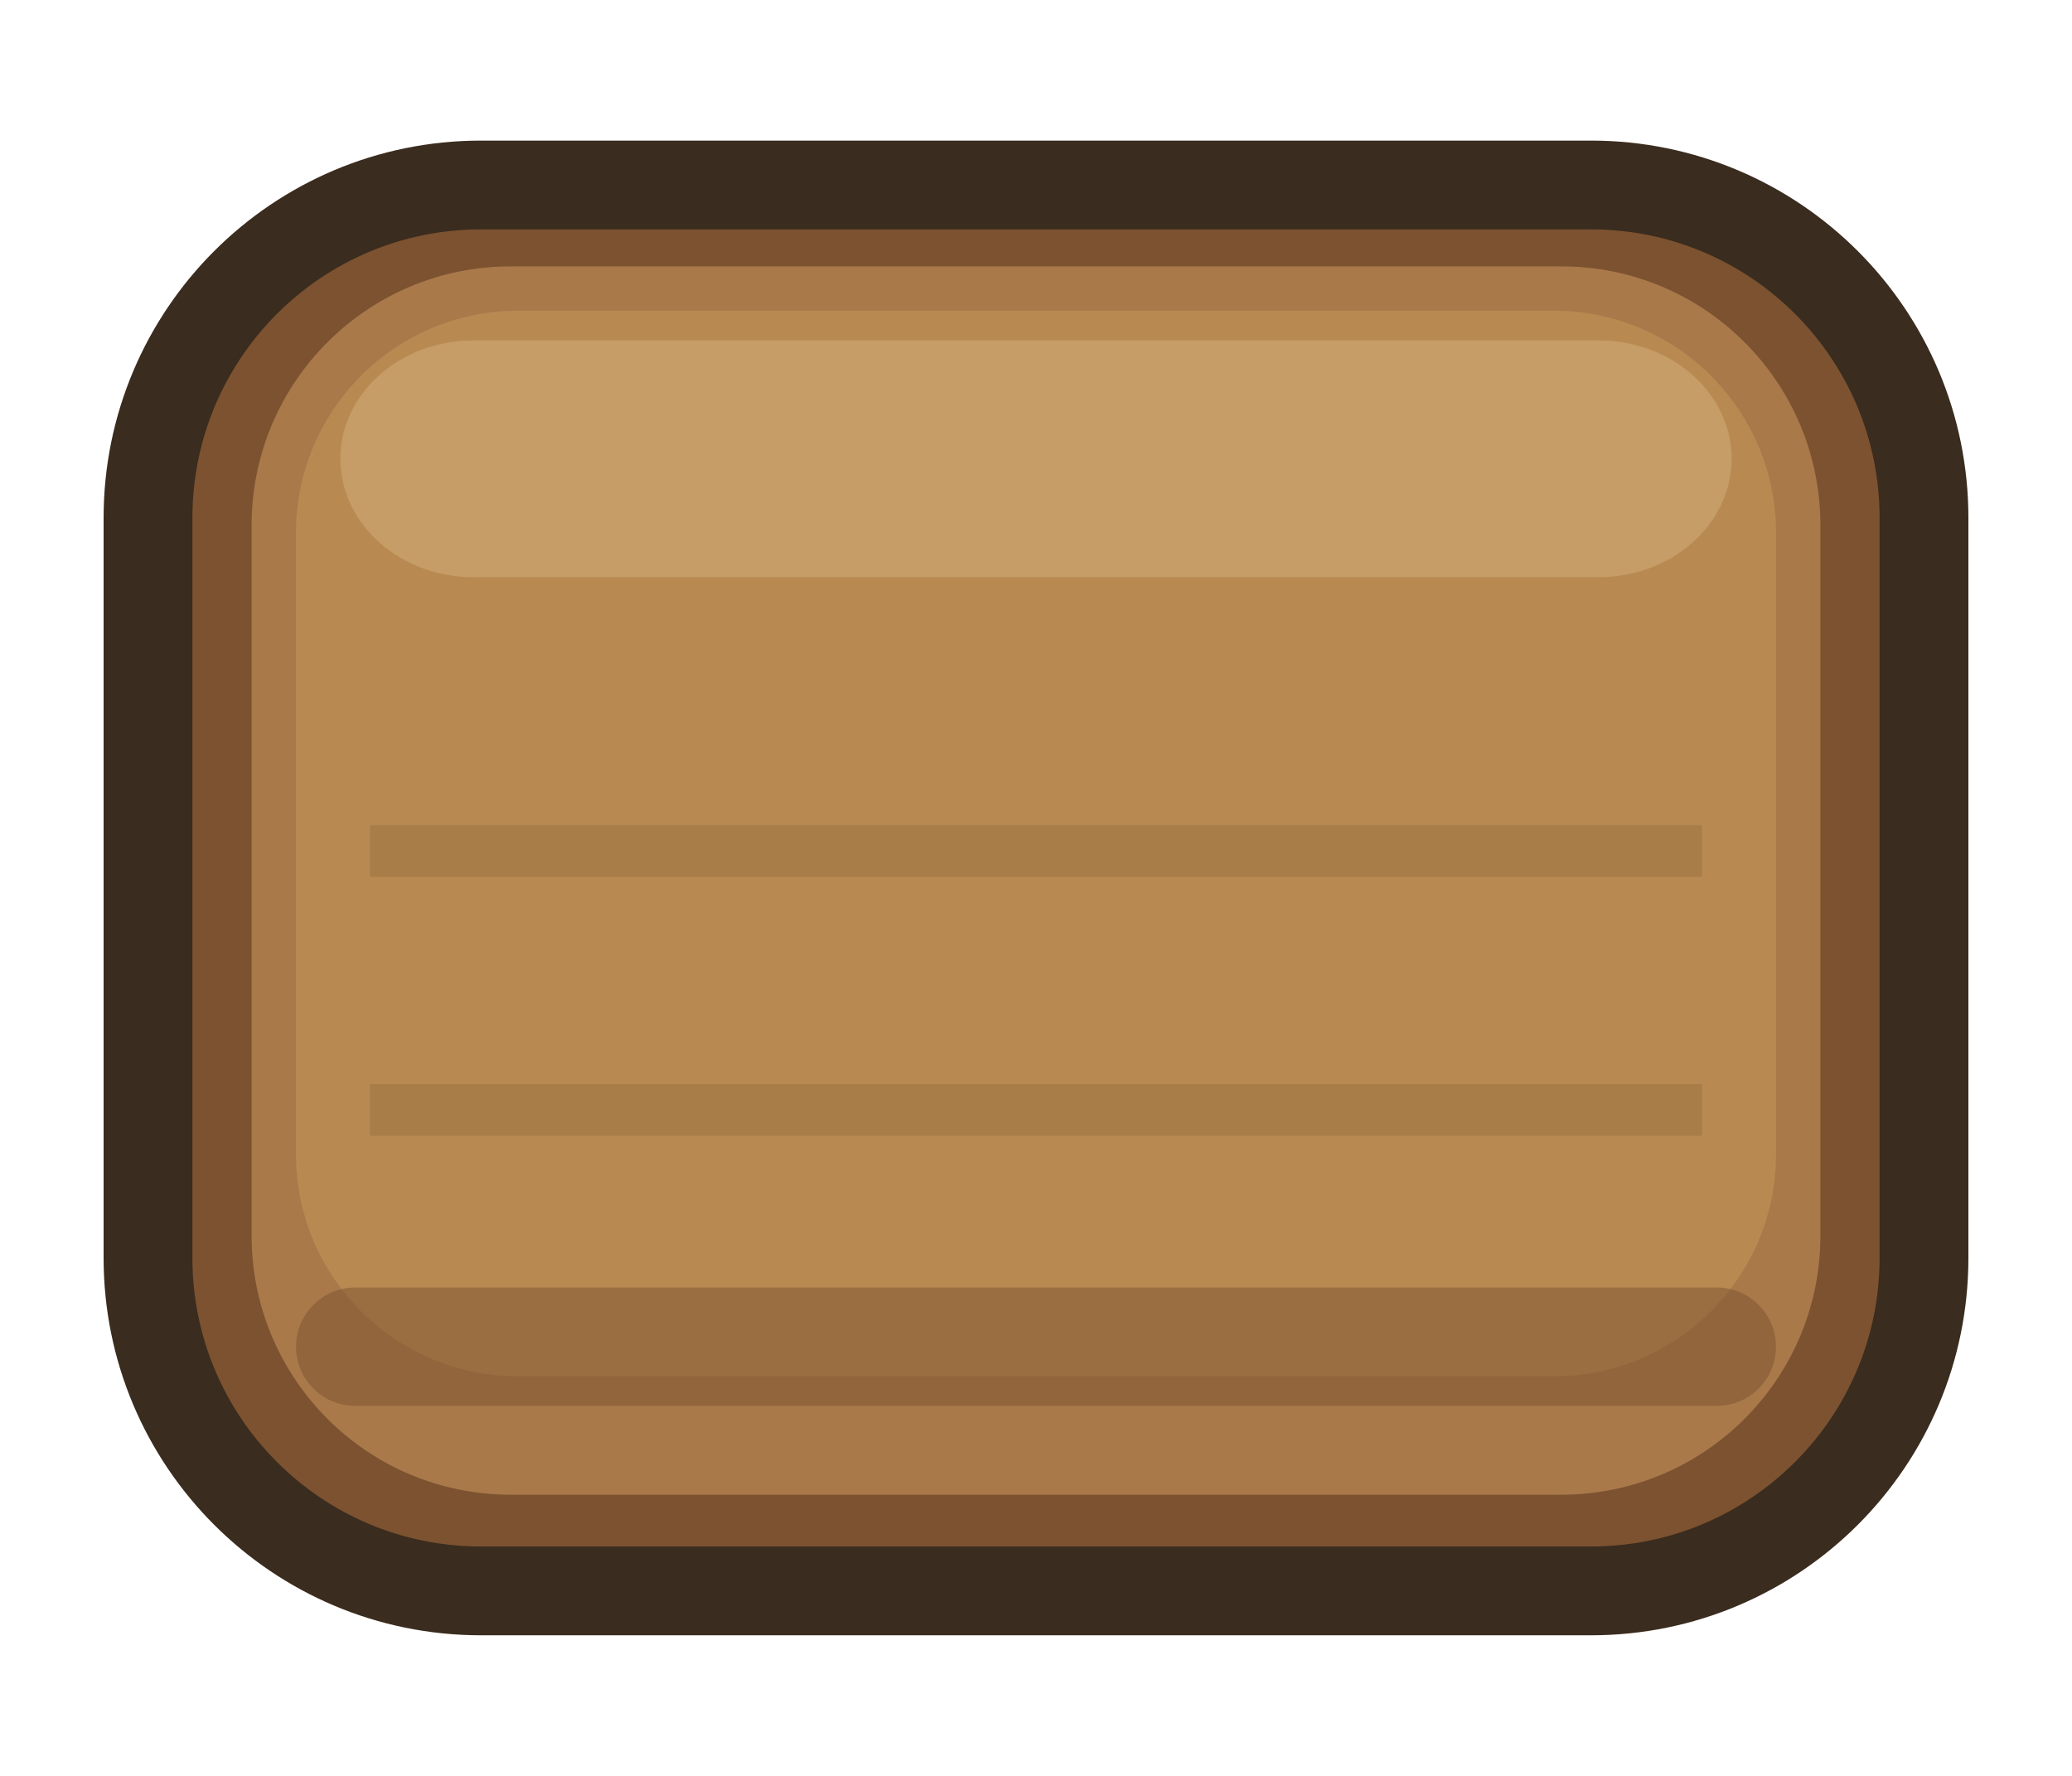
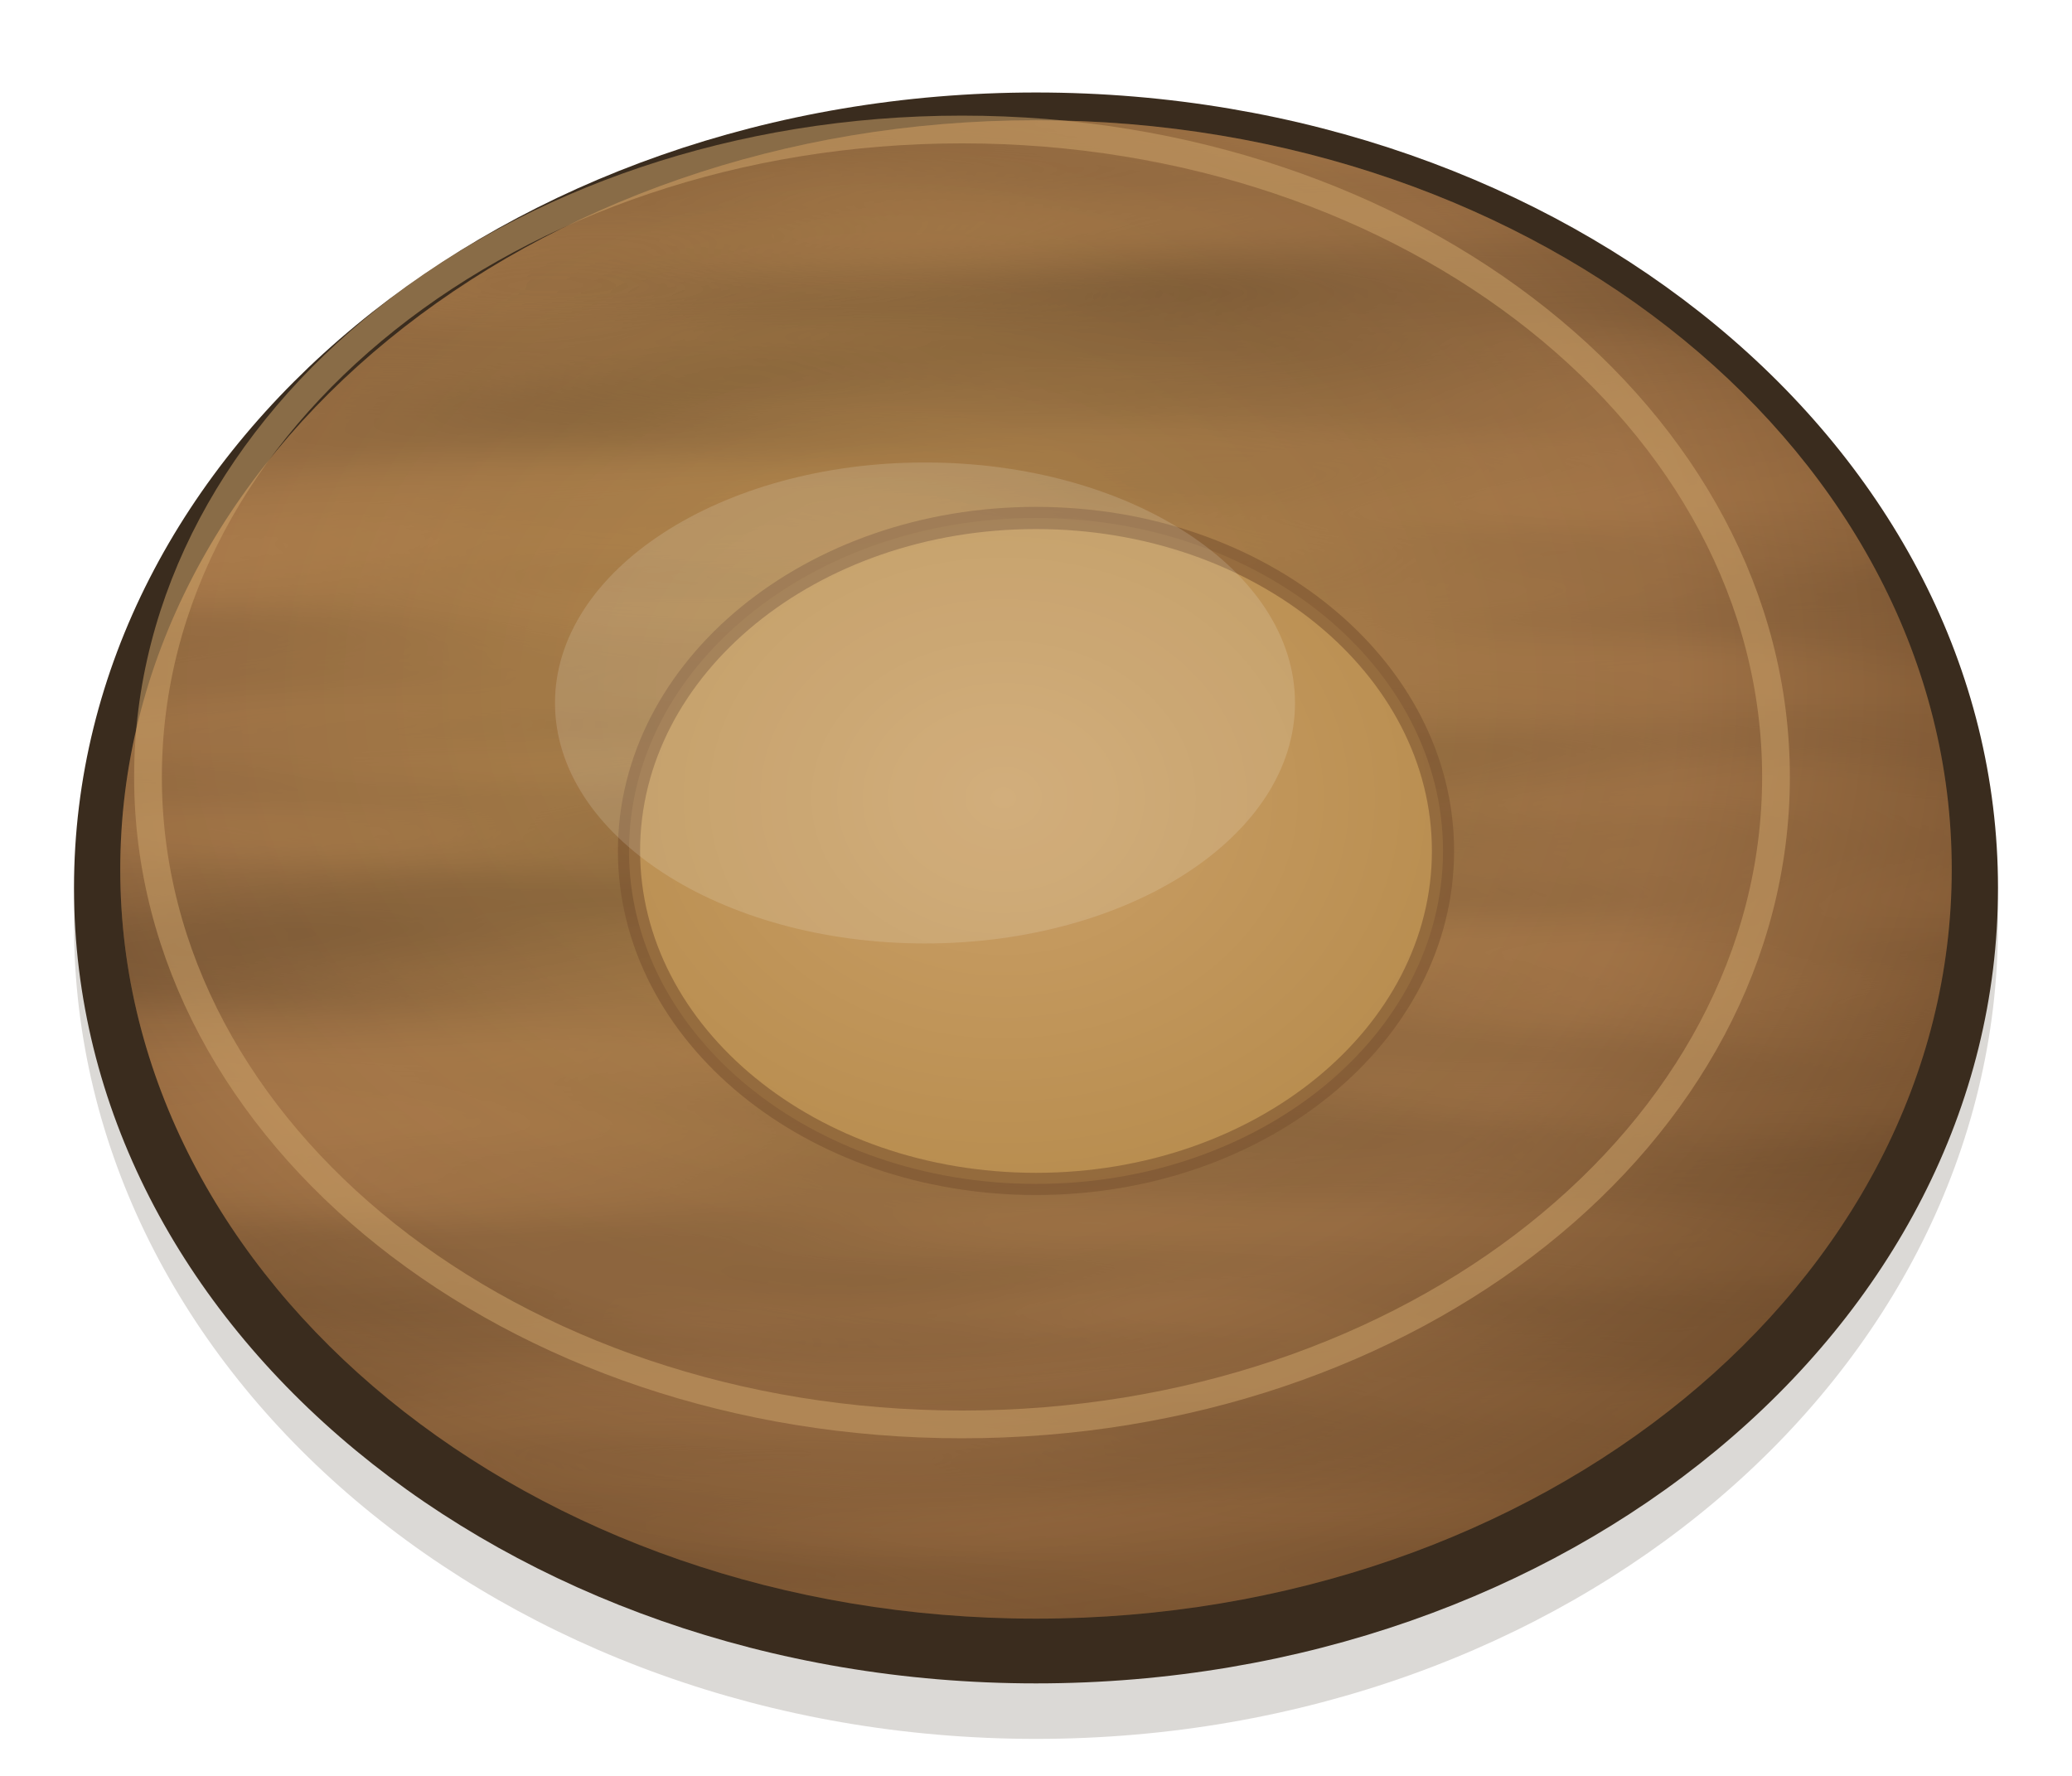
- <svg xmlns="http://www.w3.org/2000/svg" width="28" height="24" viewBox="0 0 28 24">
-   <rect x="2" y="2.5" width="24" height="19" rx="4.5" fill="#7c5230" stroke="#3a2c1e" stroke-width="1.2" />
-   <rect x="3.4" y="3.6" width="21.2" height="16.6" rx="3.5" fill="#a9794a" />
-   <rect x="4" y="4.2" width="20" height="14.4" rx="3" fill="#b88a52" />
-   <rect x="4.6" y="4.6" width="18.8" height="3.2" rx="1.8" fill="#c9a06a" opacity="0.85" />
-   <path d="M5 11.5 H23" stroke="#9a7340" stroke-width="0.7" opacity="0.55" />
-   <path d="M5 15 H23" stroke="#9a7340" stroke-width="0.7" opacity="0.55" />
-   <rect x="4" y="17.4" width="20" height="1.6" rx="0.8" fill="#7c5230" opacity="0.5" />
+ <svg xmlns="http://www.w3.org/2000/svg" width="112" height="96" viewBox="0 0 112 96">
+   <defs>
+     <radialGradient id="table_top" cx="0.42" cy="0.38" r="0.72">
+       <stop offset="0" stop-color="#b88d4f" />
+       <stop offset="0.6" stop-color="#a9794a" />
+       <stop offset="1" stop-color="#7c5430" />
+     </radialGradient>
+     <radialGradient id="table_mat" cx="0.46" cy="0.42" r="0.6">
+       <stop offset="0" stop-color="#cba067" />
+       <stop offset="1" stop-color="#b88d4f" />
+     </radialGradient>
+     <filter id="table_grain" x="0" y="0" width="100%" height="100%" color-interpolation-filters="sRGB">
+       <feTurbulence type="fractalNoise" baseFrequency="0.012 0.09" numOctaves="3" seed="11" result="n" />
+       <feColorMatrix in="n" type="matrix" values="0 0 0 0 0  0 0 0 0 0  0 0 0 0 0  0.9 0 0 0 0" result="a" />
+       <feComponentTransfer in="a" result="m">
+         <feFuncA type="gamma" amplitude="1" exponent="1.7" offset="0" />
+       </feComponentTransfer>
+       <feComposite in="m" in2="SourceAlpha" operator="in" />
+     </filter>
+   </defs>
+   <ellipse cx="56" cy="50" rx="52" ry="44" fill="#3a2c1e" opacity="0.18" />
+   <ellipse cx="56" cy="48" rx="52" ry="43" fill="#3a2c1e" />
+   <ellipse cx="56" cy="47" rx="49.5" ry="40.5" fill="url(#table_top)" />
+   <ellipse cx="56" cy="47" rx="49.5" ry="40.5" fill="#5b3d22" filter="url(#table_grain)" opacity="0.4" />
+   <ellipse cx="52" cy="42" rx="44" ry="35" fill="none" stroke="#cba067" stroke-width="1.5" opacity="0.55" />
+   <ellipse cx="56" cy="46" rx="22" ry="18" fill="url(#table_mat)" />
+   <ellipse cx="56" cy="46" rx="22" ry="18" fill="none" stroke="#7c5430" stroke-width="1.2" opacity="0.6" />
+   <ellipse cx="50" cy="38" rx="20" ry="13" fill="#fbf7ef" opacity="0.16" />
</svg>
